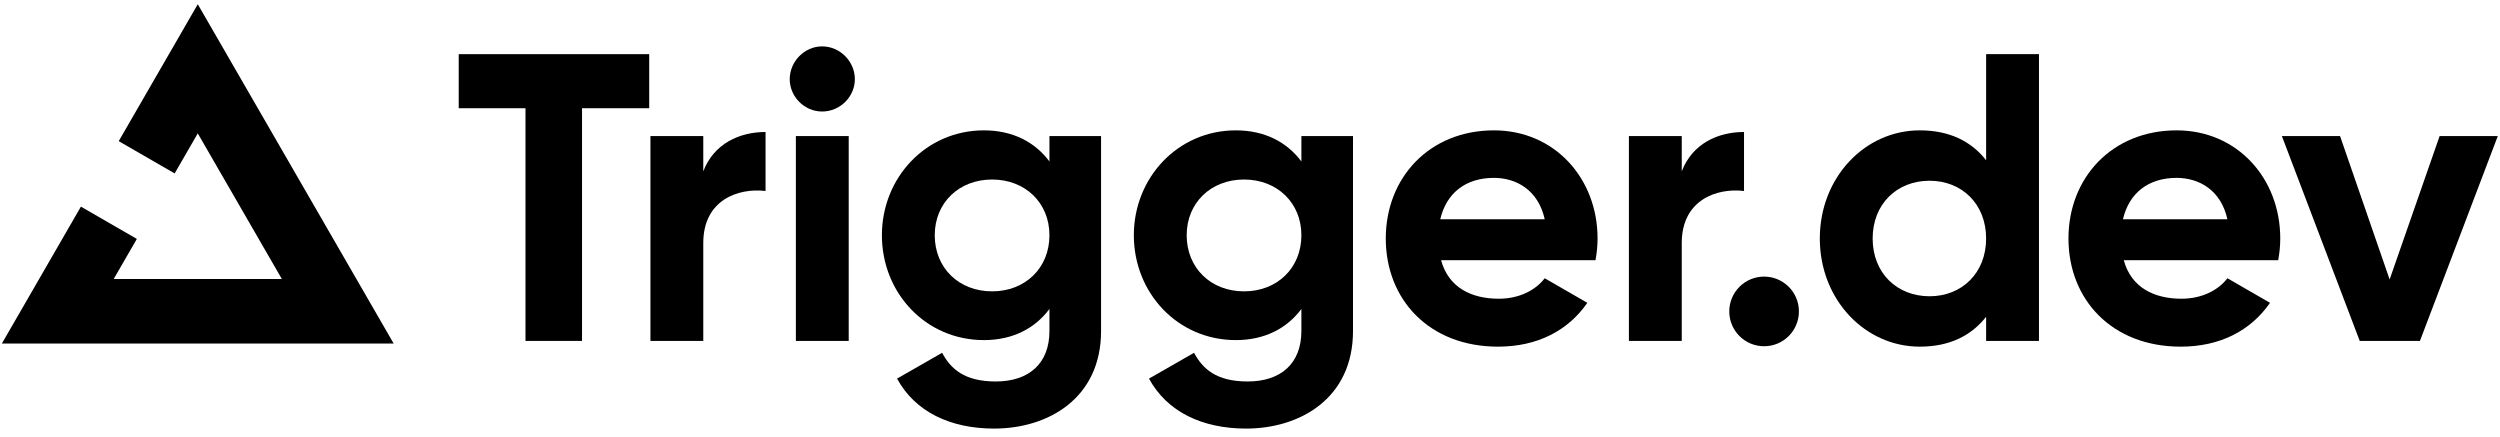
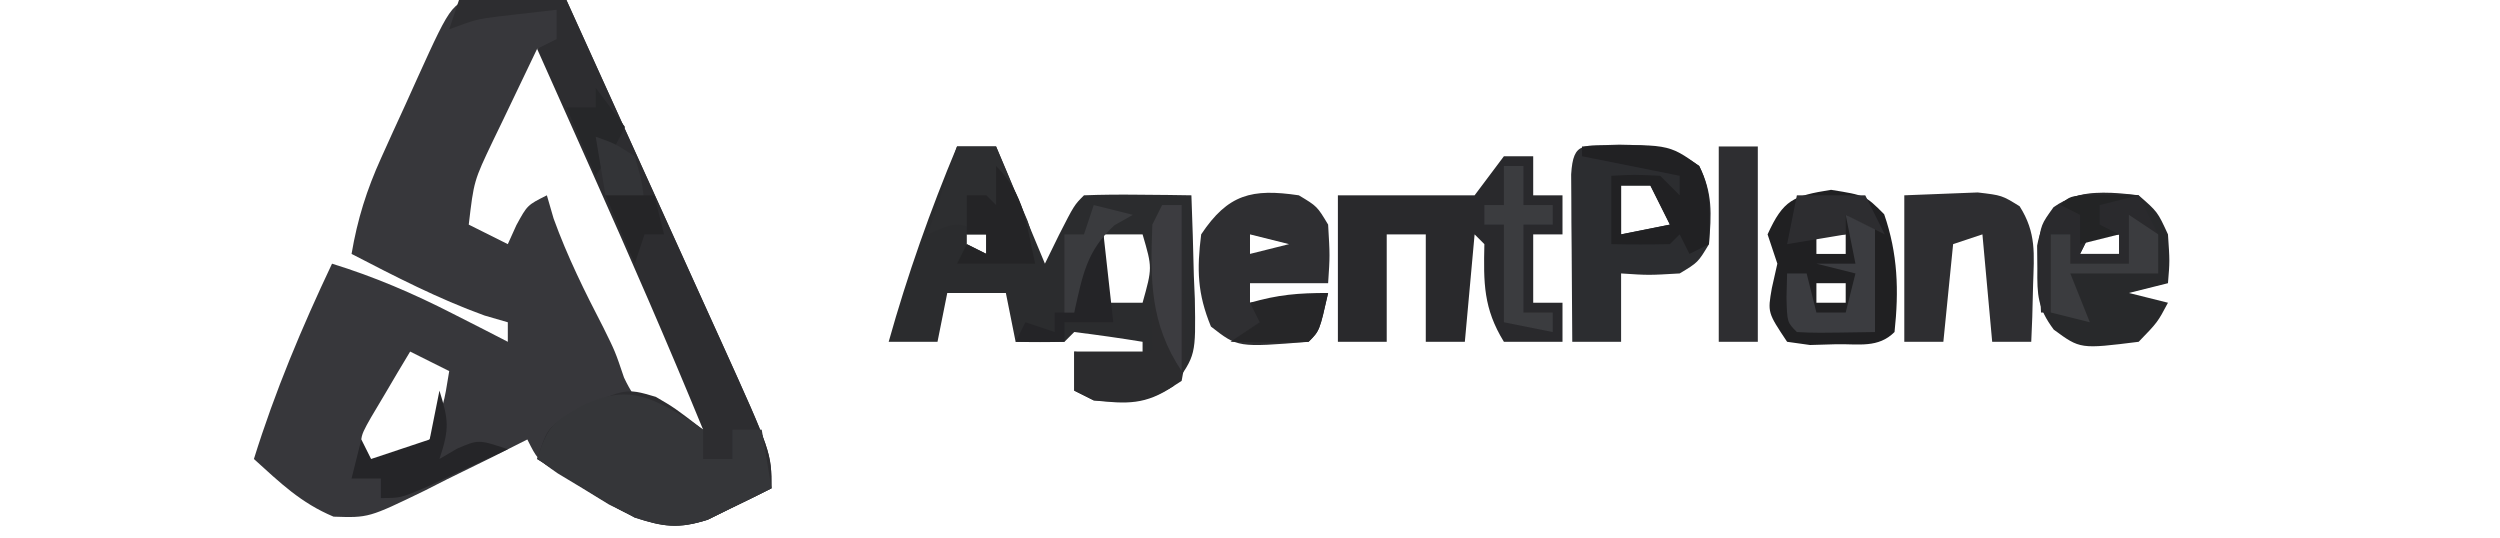
- <svg xmlns="http://www.w3.org/2000/svg" width="751" height="131" fill="none" viewBox="0 0 751 131">
-   <path fill="url(#paint0_linear_228_1439)" d="M195.022 16.27h-59.577 2.354v16.243h20.059v69.898h16.982V32.513h20.182V16.27z" />
-   <path fill="url(#paint1_linear_228_1439)" d="M211.265 51.465V40.88h-15.874v61.53h15.874V73c0-12.921 10.461-16.613 18.706-15.629v-17.72c-7.753 0-15.506 3.445-18.706 11.813z" />
-   <path fill="url(#paint2_linear_228_1439)" d="M246.954 33.498c5.414 0 9.845-4.43 9.845-9.722 0-5.291-4.431-9.845-9.845-9.845-5.292 0-9.722 4.554-9.722 9.845 0 5.292 4.43 9.722 9.722 9.722zm-7.876 68.913h15.875v-61.53h-15.875v61.53z" />
-   <path fill="url(#paint3_linear_228_1439)" d="M315.253 40.881v7.63c-4.307-5.784-10.952-9.352-19.69-9.352-17.474 0-30.641 14.275-30.641 31.503 0 17.351 13.167 31.503 30.641 31.503 8.738 0 15.383-3.569 19.69-9.352v6.645c0 9.722-6.153 15.136-16.121 15.136-9.475 0-13.536-3.815-16.121-8.614l-13.536 7.753c5.414 9.968 15.998 15.013 29.165 15.013 16.244 0 32.119-9.106 32.119-29.288V40.88h-15.506zm-17.228 46.64c-9.968 0-17.229-7.014-17.229-16.86 0-9.72 7.261-16.735 17.229-16.735 9.967 0 17.228 7.014 17.228 16.736 0 9.845-7.261 16.86-17.228 16.86z" />
-   <path fill="url(#paint4_linear_228_1439)" d="M390.936 40.881v7.63c-4.307-5.784-10.953-9.352-19.69-9.352-17.474 0-30.642 14.275-30.642 31.503 0 17.351 13.168 31.503 30.642 31.503 8.737 0 15.383-3.569 19.69-9.352v6.645c0 9.722-6.153 15.136-16.121 15.136-9.476 0-13.537-3.815-16.121-8.614l-13.537 7.753c5.415 9.968 15.998 15.013 29.166 15.013 16.243 0 32.118-9.106 32.118-29.288V40.88h-15.505zm-17.229 46.64c-9.967 0-17.228-7.014-17.228-16.86 0-9.72 7.261-16.735 17.228-16.735 9.968 0 17.229 7.014 17.229 16.736 0 9.845-7.261 16.86-17.229 16.86z" />
-   <path fill="url(#paint5_linear_228_1439)" d="M432.9 78.168h46.394c.369-2.092.615-4.184.615-6.522 0-18.09-12.921-32.487-31.134-32.487-19.321 0-32.488 14.151-32.488 32.487 0 18.336 13.044 32.488 33.718 32.488 11.814 0 21.044-4.8 26.827-13.167l-12.798-7.384c-2.707 3.569-7.63 6.153-13.783 6.153-8.368 0-15.136-3.446-17.351-11.568zm-.246-12.306c1.846-7.875 7.63-12.428 16.121-12.428 6.645 0 13.29 3.568 15.259 12.428h-31.38z" />
-   <path fill="url(#paint6_linear_228_1439)" d="M505.199 51.465V40.88h-15.875v61.53h15.875V73c0-12.921 10.46-16.613 18.705-15.629v-17.72c-7.753 0-15.506 3.445-18.705 11.813z" />
-   <path fill="url(#paint7_linear_228_1439)" d="M529.934 104.011c5.783 0 10.46-4.676 10.46-10.46 0-5.784-4.677-10.46-10.46-10.46a10.451 10.451 0 00-10.46 10.46c0 5.784 4.676 10.46 10.46 10.46z" />
-   <path fill="url(#paint8_linear_228_1439)" d="M596.632 16.27v31.872c-4.43-5.66-10.952-8.983-19.936-8.983-16.49 0-30.026 14.151-30.026 32.487 0 18.336 13.536 32.488 30.026 32.488 8.984 0 15.506-3.323 19.936-8.983v7.26h15.875V16.269h-15.875zM579.65 88.997c-9.845 0-17.106-7.015-17.106-17.352s7.261-17.351 17.106-17.351c9.721 0 16.982 7.014 16.982 17.351s-7.261 17.352-16.982 17.352z" />
-   <path fill="url(#paint9_linear_228_1439)" d="M637.98 78.168h46.394c.369-2.092.615-4.184.615-6.522 0-18.09-12.921-32.487-31.134-32.487-19.321 0-32.488 14.151-32.488 32.487 0 18.336 13.044 32.488 33.718 32.488 11.814 0 21.044-4.8 26.827-13.167l-12.798-7.384c-2.707 3.569-7.63 6.153-13.783 6.153-8.368 0-15.136-3.446-17.351-11.568zm-.246-12.306c1.846-7.875 7.63-12.428 16.121-12.428 6.645 0 13.29 3.568 15.259 12.428h-31.38z" />
-   <path fill="url(#paint10_linear_228_1439)" d="M732.859 40.881l-15.013 43.071-14.89-43.07h-17.475l23.382 61.529h18.089l23.382-61.53h-17.475z" />
-   <path fill="url(#paint11_linear_228_1439)" fillRule="evenodd" d="M35.664 42.4L59.411 1.269l58.853 101.937H.559l23.747-41.133 16.799 9.7-6.948 12.034h50.509L59.41 40.066 52.464 52.1l-16.8-9.7z" clipRule="evenodd" />
-   <defs>
-     <linearGradient id="paint0_linear_228_1439" x1="329.675" x2="329.675" y1="150.096" y2="13.931" gradientUnits="userSpaceOnUse">
-       <stop stopColor="#41FF54" />
-       <stop offset="1" stopColor="#E7FF52" />
-     </linearGradient>
-     <linearGradient id="paint1_linear_228_1439" x1="329.675" x2="329.675" y1="150.096" y2="13.931" gradientUnits="userSpaceOnUse">
-       <stop stopColor="#41FF54" />
-       <stop offset="1" stopColor="#E7FF52" />
-     </linearGradient>
-     <linearGradient id="paint2_linear_228_1439" x1="329.675" x2="329.675" y1="150.096" y2="13.931" gradientUnits="userSpaceOnUse">
-       <stop stopColor="#41FF54" />
-       <stop offset="1" stopColor="#E7FF52" />
-     </linearGradient>
-     <linearGradient id="paint3_linear_228_1439" x1="329.675" x2="329.675" y1="150.096" y2="13.931" gradientUnits="userSpaceOnUse">
-       <stop stopColor="#41FF54" />
-       <stop offset="1" stopColor="#E7FF52" />
-     </linearGradient>
-     <linearGradient id="paint4_linear_228_1439" x1="329.675" x2="329.675" y1="150.096" y2="13.931" gradientUnits="userSpaceOnUse">
-       <stop stopColor="#41FF54" />
-       <stop offset="1" stopColor="#E7FF52" />
-     </linearGradient>
-     <linearGradient id="paint5_linear_228_1439" x1="329.675" x2="329.675" y1="150.096" y2="13.931" gradientUnits="userSpaceOnUse">
-       <stop stopColor="#41FF54" />
-       <stop offset="1" stopColor="#E7FF52" />
-     </linearGradient>
-     <linearGradient id="paint6_linear_228_1439" x1="329.675" x2="329.675" y1="150.096" y2="13.931" gradientUnits="userSpaceOnUse">
-       <stop stopColor="#41FF54" />
-       <stop offset="1" stopColor="#E7FF52" />
-     </linearGradient>
-     <linearGradient id="paint7_linear_228_1439" x1="634.904" x2="651.44" y1="139.733" y2="25.975" gradientUnits="userSpaceOnUse">
-       <stop stopColor="#2563EB" />
-       <stop offset="1" stopColor="#A855F7" />
-     </linearGradient>
-     <linearGradient id="paint8_linear_228_1439" x1="634.904" x2="651.44" y1="139.733" y2="25.975" gradientUnits="userSpaceOnUse">
-       <stop stopColor="#2563EB" />
-       <stop offset="1" stopColor="#A855F7" />
-     </linearGradient>
-     <linearGradient id="paint9_linear_228_1439" x1="634.904" x2="651.44" y1="139.733" y2="25.975" gradientUnits="userSpaceOnUse">
-       <stop stopColor="#2563EB" />
-       <stop offset="1" stopColor="#A855F7" />
-     </linearGradient>
-     <linearGradient id="paint10_linear_228_1439" x1="634.904" x2="651.44" y1="139.733" y2="25.975" gradientUnits="userSpaceOnUse">
-       <stop stopColor="#2563EB" />
-       <stop offset="1" stopColor="#A855F7" />
-     </linearGradient>
-     <linearGradient id="paint11_linear_228_1439" x1="95.859" x2="94.76" y1="103.206" y2="31.241" gradientUnits="userSpaceOnUse">
-       <stop stopColor="#41FF54" />
-       <stop offset="1" stopColor="#E7FF52" />
-     </linearGradient>
-   </defs>
+ <svg xmlns="http://www.w3.org/2000/svg" version="1.1" width="256" height="55">
+   <path d="M0 0 C1.514 0.017 1.514 0.017 3.059 0.035 C4.071 0.044 5.082 0.053 6.125 0.062 C7.299 0.08 7.299 0.08 8.496 0.098 C11.167 5.987 13.836 11.877 16.504 17.767 C17.411 19.77 18.319 21.773 19.228 23.776 C20.534 26.658 21.84 29.54 23.145 32.422 C23.752 33.761 23.752 33.761 24.373 35.128 C29.496 46.453 29.496 46.453 29.496 50.098 C28.109 50.802 26.711 51.485 25.309 52.16 C24.531 52.543 23.754 52.926 22.953 53.32 C18.982 54.577 16.491 53.602 12.855 51.758 C11.994 51.231 11.133 50.703 10.246 50.16 C9.375 49.636 8.503 49.111 7.605 48.57 C5.496 47.098 5.496 47.098 4.496 45.098 C3.327 45.687 2.158 46.276 0.953 46.883 C-0.595 47.643 -2.143 48.402 -3.691 49.16 C-4.46 49.55 -5.229 49.94 -6.021 50.342 C-11.755 53.122 -11.755 53.122 -15.348 53.004 C-18.712 51.59 -20.808 49.543 -23.504 47.098 C-21.342 40.158 -18.61 33.666 -15.504 27.098 C-11.144 28.446 -7.19 30.147 -3.129 32.223 C-2.069 32.761 -1.01 33.3 0.082 33.855 C0.879 34.265 1.675 34.675 2.496 35.098 C2.496 34.438 2.496 33.778 2.496 33.098 C1.712 32.871 0.929 32.644 0.121 32.41 C-4.627 30.691 -9.025 28.417 -13.504 26.098 C-12.902 22.552 -11.957 19.541 -10.473 16.27 C-10.074 15.388 -9.676 14.506 -9.266 13.598 C-8.849 12.69 -8.433 11.783 -8.004 10.848 C-7.588 9.925 -7.171 9.002 -6.742 8.051 C-3.139 0.122 -3.139 0.122 0 0 Z M5.496 5.098 C4.322 7.532 3.157 9.97 1.996 12.41 C1.662 13.1 1.328 13.791 0.984 14.502 C-0.977 18.618 -0.977 18.618 -1.504 23.098 C0.476 24.088 0.476 24.088 2.496 25.098 C2.785 24.458 3.074 23.819 3.371 23.16 C4.496 21.098 4.496 21.098 6.496 20.098 C6.836 21.273 6.836 21.273 7.184 22.473 C8.598 26.379 10.369 29.949 12.277 33.633 C13.496 36.098 13.496 36.098 14.395 38.762 C15.734 41.602 16.784 42.175 19.621 43.41 C20.305 43.708 20.99 44.006 21.695 44.313 C22.289 44.572 22.884 44.831 23.496 45.098 C20.882 36.4 17.082 28.273 13.309 20.035 C12.647 18.583 11.987 17.13 11.326 15.678 C9.721 12.149 8.11 8.623 6.496 5.098 C6.166 5.098 5.836 5.098 5.496 5.098 Z M-7.504 36.098 C-8.37 37.528 -9.222 38.967 -10.066 40.41 C-10.542 41.211 -11.018 42.011 -11.508 42.836 C-12.847 45.189 -12.847 45.189 -11.504 48.098 C-8.488 47.092 -8.488 47.092 -5.504 45.098 C-4.054 41.528 -4.054 41.528 -3.504 38.098 C-4.824 37.438 -6.144 36.778 -7.504 36.098 Z " fill="#37373B" transform="translate(49.50391,-0.09765625)" />
+   <path d="M0 0 C1.32 0 2.64 0 4 0 C5.65 3.96 7.3 7.92 9 12 C9.474 11.031 9.949 10.061 10.438 9.062 C12 6 12 6 13 5 C14.853 4.928 16.708 4.916 18.562 4.938 C19.574 4.947 20.586 4.956 21.629 4.965 C22.803 4.982 22.803 4.982 24 5 C24.108 7.751 24.187 10.498 24.25 13.25 C24.3 14.416 24.3 14.416 24.352 15.605 C24.45 21.375 24.45 21.375 22.18 24.527 C19.295 26.476 17.413 26.371 14 26 C13.34 25.67 12.68 25.34 12 25 C12 23.68 12 22.36 12 21 C14.31 21.33 16.62 21.66 19 22 C19 21.34 19 20.68 19 20 C16.674 19.619 14.339 19.287 12 19 C11.67 19.33 11.34 19.66 11 20 C9.334 20.041 7.666 20.043 6 20 C5.67 18.35 5.34 16.7 5 15 C3.02 15 1.04 15 -1 15 C-1.33 16.65 -1.66 18.3 -2 20 C-3.65 20 -5.3 20 -7 20 C-5.074 13.144 -2.753 6.567 0 0 Z M1 9 C1 9.66 1 10.32 1 11 C1.66 11 2.32 11 3 11 C3 10.34 3 9.68 3 9 C2.34 9 1.68 9 1 9 Z M15 9 C15 11.31 15 13.62 15 16 C16.32 16 17.64 16 19 16 C20.002 12.417 20.002 12.417 19 9 C17.68 9 16.36 9 15 9 Z " fill="#2B2C2E" transform="translate(98,15)" />
+   <path d="M0 0 C3.63 0 7.26 0 11 0 C13.671 5.889 16.34 11.779 19.008 17.67 C19.915 19.673 20.823 21.676 21.731 23.678 C23.038 26.56 24.343 29.442 25.648 32.324 C26.256 33.664 26.256 33.664 26.877 35.03 C32 46.355 32 46.355 32 50 C30.613 50.704 29.215 51.388 27.812 52.062 C27.035 52.445 26.258 52.828 25.457 53.223 C22.448 54.175 20.993 53.961 18 53 C15.324 51.59 15.324 51.59 12.688 49.938 C11.804 49.39 10.921 48.842 10.012 48.277 C9.016 47.645 9.016 47.645 8 47 C9 44 9 44 10.82 42.691 C16.949 39.689 16.949 39.689 20.152 40.637 C22.062 41.75 22.062 41.75 25 44 C21.38 35.181 17.576 26.454 13.688 17.75 C13.132 16.504 12.577 15.258 12.021 14.012 C10.682 11.007 9.342 8.003 8 5 C8.66 4.67 9.32 4.34 10 4 C10 3.01 10 2.02 10 1 C8.742 1.144 7.484 1.289 6.188 1.438 C5.126 1.559 5.126 1.559 4.043 1.684 C1.806 1.972 1.806 1.972 -1 3 C-0.67 2.01 -0.34 1.02 0 0 Z " fill="#2D2D30" transform="translate(47,0)" />
+   <path d="M0 0 C0.99 0 1.98 0 3 0 C3 1.32 3 2.64 3 4 C3.99 4 4.98 4 6 4 C6 5.32 6 6.64 6 8 C5.01 8 4.02 8 3 8 C3 10.31 3 12.62 3 15 C3.99 15 4.98 15 6 15 C6 16.32 6 17.64 6 19 C4.02 19 2.04 19 0 19 C-2.105 15.579 -2.088 12.957 -2 9 C-2.33 8.67 -2.66 8.34 -3 8 C-3.33 11.63 -3.66 15.26 -4 19 C-5.32 19 -6.64 19 -8 19 C-8 15.37 -8 11.74 -8 8 C-9.32 8 -10.64 8 -12 8 C-12 11.63 -12 15.26 -12 19 C-13.65 19 -15.3 19 -17 19 C-17 14.05 -17 9.1 -17 4 C-12.333 4 -7.667 4 -3 4 C-2.505 3.34 -2.01 2.68 -1.5 2 C-1.005 1.34 -0.51 0.68 0 0 Z " fill="#29292C" transform="translate(154,16)" />
+   <path d="M0 0 C0.485 0.335 0.969 0.67 1.469 1.016 C1.469 2.006 1.469 2.996 1.469 4.016 C2.459 4.016 3.449 4.016 4.469 4.016 C4.469 3.026 4.469 2.036 4.469 1.016 C5.459 1.016 6.449 1.016 7.469 1.016 C7.799 2.996 8.129 4.976 8.469 7.016 C7.081 7.72 5.683 8.403 4.281 9.078 C3.504 9.461 2.727 9.844 1.926 10.238 C-1.083 11.19 -2.539 10.976 -5.531 10.016 C-8.207 8.605 -8.207 8.605 -10.844 6.953 C-11.727 6.405 -12.61 5.857 -13.52 5.293 C-14.515 4.661 -14.515 4.661 -15.531 4.016 C-14.408 0.646 -13.936 0.256 -10.969 -1.422 C-6.452 -3.603 -4.122 -2.505 0 0 Z " fill="#353639" transform="translate(70.53125,42.98438)" />
+   <path d="M0 0 C3.211 0.04 5.508 0.259 8.188 2.188 C9.587 4.986 9.44 7.092 9.188 10.188 C8.062 12.062 8.062 12.062 6.188 13.188 C3 13.375 3 13.375 0.188 13.188 C0.188 15.498 0.188 17.808 0.188 20.188 C-1.462 20.188 -3.112 20.188 -4.812 20.188 C-4.841 17.042 -4.859 13.896 -4.875 10.75 C-4.883 9.852 -4.892 8.954 -4.9 8.029 C-4.904 7.175 -4.907 6.321 -4.91 5.441 C-4.918 4.255 -4.918 4.255 -4.926 3.045 C-4.711 -0.472 -3.67 0.181 0 0 Z M0.188 4.188 C0.188 5.838 0.188 7.487 0.188 9.188 C1.837 8.857 3.487 8.527 5.188 8.188 C4.527 6.867 3.868 5.548 3.188 4.188 C2.197 4.188 1.208 4.188 0.188 4.188 Z " fill="#2C2D30" transform="translate(165.8125,14.8125)" />
+   <path d="M0 0 C3.5 0.562 3.5 0.562 5.438 2.5 C6.842 6.549 6.957 10.311 6.5 14.562 C4.833 16.229 2.844 15.773 0.562 15.812 C-0.333 15.838 -1.229 15.864 -2.152 15.891 C-2.927 15.782 -3.702 15.674 -4.5 15.562 C-6.5 12.562 -6.5 12.562 -6.062 10.062 C-5.877 9.238 -5.691 8.412 -5.5 7.562 C-5.83 6.572 -6.16 5.582 -6.5 4.562 C-4.879 1.016 -3.893 0.626 0 0 Z M-1.5 4.562 C-1.5 5.223 -1.5 5.883 -1.5 6.562 C-0.51 6.562 0.48 6.562 1.5 6.562 C1.5 5.902 1.5 5.242 1.5 4.562 C0.51 4.562 -0.48 4.562 -1.5 4.562 Z M-1.5 9.562 C-1.5 10.223 -1.5 10.883 -1.5 11.562 C-0.51 11.562 0.48 11.562 1.5 11.562 C1.5 10.902 1.5 10.242 1.5 9.562 C0.51 9.562 -0.48 9.562 -1.5 9.562 Z " fill="#202022" transform="translate(187.5,19.4375)" />
+   <path d="M0 0 C1.875 1.125 1.875 1.125 3 3 C3.188 6.188 3.188 6.188 3 9 C0.36 9 -2.28 9 -5 9 C-5 9.66 -5 10.32 -5 11 C-2.36 10.67 0.28 10.34 3 10 C2.125 13.875 2.125 13.875 1 15 C-6.251 15.585 -6.251 15.585 -9 13.438 C-10.389 10.052 -10.453 7.625 -10 4 C-7.257 -0.114 -4.814 -0.717 0 0 Z M-5 4 C-5 4.66 -5 5.32 -5 6 C-3.68 5.67 -2.36 5.34 -1 5 C-2.32 4.67 -3.64 4.34 -5 4 Z " fill="#2F2F32" transform="translate(133,20)" />
+   <path d="M0 0 C1.938 1.688 1.938 1.688 3 4 C3.188 6.75 3.188 6.75 3 9 C1.68 9.33 0.36 9.66 -1 10 C0.32 10.33 1.64 10.66 3 11 C1.938 13 1.938 13 0 15 C-5.983 15.748 -5.983 15.748 -8.695 13.754 C-10.345 11.536 -10.402 10.243 -10.375 7.5 C-10.383 6.727 -10.39 5.953 -10.398 5.156 C-9.337 -0.589 -5.097 -0.637 0 0 Z M-5 4 C-5.33 4.66 -5.66 5.32 -6 6 C-4.68 6 -3.36 6 -2 6 C-2 5.34 -2 4.68 -2 4 C-2.99 4 -3.98 4 -5 4 Z " fill="#28292B" transform="translate(219,20)" />
+   <path d="M0 0 C1.588 -0.062 3.176 -0.124 4.812 -0.188 C6.152 -0.24 6.152 -0.24 7.52 -0.293 C10 0 10 0 11.812 1.125 C13.537 3.847 13.29 6.001 13.188 9.188 C13.16 10.274 13.133 11.361 13.105 12.48 C13.071 13.312 13.036 14.143 13 15 C11.68 15 10.36 15 9 15 C8.67 11.37 8.34 7.74 8 4 C7.01 4.33 6.02 4.66 5 5 C4.67 8.3 4.34 11.6 4 15 C2.68 15 1.36 15 0 15 C0 10.05 0 5.1 0 0 Z " fill="#2E2E31" transform="translate(195,20)" />
+   <path d="M0 0 C1.32 0 2.64 0 4 0 C4 6.6 4 13.2 4 20 C2.68 20 1.36 20 0 20 C0 13.4 0 6.8 0 0 Z " fill="#2E2E31" transform="translate(176,15)" />
+   <path d="M0 0 C0.66 0 1.32 0 2 0 C2.081 2.959 2.14 5.916 2.188 8.875 C2.225 10.138 2.225 10.138 2.264 11.426 C2.278 12.634 2.278 12.634 2.293 13.867 C2.317 14.983 2.317 14.983 2.341 16.121 C2.228 16.741 2.116 17.361 2 18 C-1.457 20.304 -2.949 20.259 -7 20 C-7.66 19.67 -8.32 19.34 -9 19 C-9 17.68 -9 16.36 -9 15 C-6.36 15 -3.72 15 -1 15 C-1.012 14.085 -1.023 13.17 -1.035 12.227 C-1.044 11.038 -1.053 9.85 -1.062 8.625 C-1.074 7.442 -1.086 6.258 -1.098 5.039 C-1 2 -1 2 0 0 Z " fill="#2C2C2E" transform="translate(119,21)" />
+   <path d="M0 0 C1.32 0 2.64 0 4 0 C4.697 1.621 5.382 3.247 6.062 4.875 C6.445 5.78 6.828 6.685 7.223 7.617 C8 10 8 10 7 12 C4.667 12 2.333 12 0 12 C0.33 11.34 0.66 10.68 1 10 C1.66 10.33 2.32 10.66 3 11 C3 10.34 3 9.68 3 9 C0 7.667 0 7.667 -3 9 C-2.01 6.03 -1.02 3.06 0 0 Z " fill="#2D2E30" transform="translate(98,15)" />
+   <path d="M0 0 C8.814 -0.294 8.814 -0.294 12 2 C13.354 4.709 13.065 7.009 13 10 C12.01 10.495 12.01 10.495 11 11 C10.67 10.34 10.34 9.68 10 9 C9.67 9.33 9.34 9.66 9 10 C7 10.041 5 10.043 3 10 C3 7.69 3 5.38 3 3 C5.375 2.875 5.375 2.875 8 3 C8.66 3.66 9.32 4.32 10 5 C10 4.34 10 3.68 10 3 C6.7 2.34 3.4 1.68 0 1 C0 0.67 0 0.34 0 0 Z M4 4 C4 5.65 4 7.3 4 9 C5.65 8.67 7.3 8.34 9 8 C8.34 6.68 7.68 5.36 7 4 C6.01 4 5.02 4 4 4 Z " fill="#212123" transform="translate(162,15)" />
+   <path d="M0 0 C0.66 1.32 1.32 2.64 2 4 C1.34 3.67 0.68 3.34 0 3 C-0.33 4.32 -0.66 5.64 -1 7 C-2.98 7 -4.96 7 -7 7 C-7 6.01 -7 5.02 -7 4 C-7.66 4 -8.32 4 -9 4 C-9 6.64 -9 9.28 -9 12 C-9.33 12 -9.66 12 -10 12 C-10.081 10.563 -10.139 9.126 -10.188 7.688 C-10.222 6.887 -10.257 6.086 -10.293 5.262 C-10 3 -10 3 -8.719 1.219 C-5.968 -0.732 -3.259 -0.184 0 0 Z M-5 4 C-5.33 4.66 -5.66 5.32 -6 6 C-4.68 6 -3.36 6 -2 6 C-2 5.34 -2 4.68 -2 4 C-2.99 4 -3.98 4 -5 4 Z " fill="#2A2A2D" transform="translate(219,20)" />
+   <path d="M0 0 C0.66 0 1.32 0 2 0 C2 1.32 2 2.64 2 4 C2.99 4 3.98 4 5 4 C5 4.66 5 5.32 5 6 C4.01 6 3.02 6 2 6 C2 8.97 2 11.94 2 15 C2.99 15 3.98 15 5 15 C5 15.66 5 16.32 5 17 C3.35 16.67 1.7 16.34 0 16 C0 12.7 0 9.4 0 6 C-0.66 6 -1.32 6 -2 6 C-2 5.34 -2 4.68 -2 4 C-1.34 4 -0.68 4 0 4 C0 2.68 0 1.36 0 0 Z " fill="#3B3C3F" transform="translate(154,17)" />
+   <path d="M0 0 C0.99 0.33 1.98 0.66 3 1 C3 4.63 3 8.26 3 12 C-3.152 12.098 -3.152 12.098 -5 12 C-6 11 -6 11 -6.062 8.438 C-6.042 7.633 -6.021 6.829 -6 6 C-5.34 6 -4.68 6 -4 6 C-3.67 7.32 -3.34 8.64 -3 10 C-2.01 10 -1.02 10 0 10 C0.33 8.68 0.66 7.36 1 6 C-0.32 5.67 -1.64 5.34 -3 5 C-1.68 5 -0.36 5 1 5 C0.67 3.35 0.34 1.7 0 0 Z " fill="#3B3C40" transform="translate(189,22)" />
+   <path d="M0 0 C0.934 3.01 1.044 3.867 0 7 C0.598 6.649 1.196 6.299 1.812 5.938 C4 5 4 5 7 6 C5.21 6.838 3.418 7.67 1.625 8.5 C0.627 8.964 -0.37 9.428 -1.398 9.906 C-4 11 -4 11 -6 11 C-6 10.34 -6 9.68 -6 9 C-6.99 9 -7.98 9 -9 9 C-8.67 7.68 -8.34 6.36 -8 5 C-7.67 5.66 -7.34 6.32 -7 7 C-5.02 6.34 -3.04 5.68 -1 5 C-0.67 3.35 -0.34 1.7 0 0 Z " fill="#252528" transform="translate(45,40)" />
+   <path d="M0 0 C0.99 0.66 1.98 1.32 3 2 C3 3.32 3 4.64 3 6 C0.03 6 -2.94 6 -6 6 C-5.34 7.65 -4.68 9.3 -4 11 C-5.32 10.67 -6.64 10.34 -8 10 C-8 7.36 -8 4.72 -8 2 C-7.34 2 -6.68 2 -6 2 C-6 2.99 -6 3.98 -6 5 C-4.02 5 -2.04 5 0 5 C0 3.35 0 1.7 0 0 Z " fill="#3B3C3F" transform="translate(218,22)" />
+   <path d="M0 0 C2.952 2.952 3.087 5.955 4 10 C1.333 10 -1.333 10 -4 10 C-3.67 9.34 -3.34 8.68 -3 8 C-2.34 8.33 -1.68 8.66 -1 9 C-1 8.34 -1 7.68 -1 7 C-1.66 7 -2.32 7 -3 7 C-3 5.68 -3 4.36 -3 3 C-2.34 3 -1.68 3 -1 3 C-0.67 3.33 -0.34 3.66 0 4 C0 2.68 0 1.36 0 0 Z " fill="#242426" transform="translate(102,17)" />
+   <path d="M0 0 C0.66 0 1.32 0 2 0 C2 5.61 2 11.22 2 17 C-1.224 12.164 -1.217 7.74 -1 2 C-0.67 1.34 -0.34 0.68 0 0 Z " fill="#3C3C40" transform="translate(119,21)" />
+   <path d="M0 0 C2.31 0 4.62 0 7 0 C7.66 1.32 8.32 2.64 9 4 C7.68 3.34 6.36 2.68 5 2 C5 2.66 5 3.32 5 4 C3.02 4.33 1.04 4.66 -1 5 C-0.67 3.35 -0.34 1.7 0 0 Z " fill="#2D2D30" transform="translate(184,20)" />
+   <path d="M0 0 C-0.875 3.875 -0.875 3.875 -2 5 C-4.671 5.141 -7.324 5.042 -10 5 C-9.01 4.34 -8.02 3.68 -7 3 C-7.33 2.34 -7.66 1.68 -8 1 C-5.108 0.174 -3.113 0 0 0 Z " fill="#262628" transform="translate(136,30)" />
+   <path d="M0 0 C0.33 0 0.66 0 1 0 C1.33 2.97 1.66 5.94 2 9 C0.35 9 -1.3 9 -3 9 C-3 9.66 -3 10.32 -3 11 C-4.65 11 -6.3 11 -8 11 C-7.67 10.34 -7.34 9.68 -7 9 C-6.01 9.33 -5.02 9.66 -4 10 C-4 9.34 -4 8.68 -4 8 C-3.34 8 -2.68 8 -2 8 C-1.856 6.866 -1.711 5.731 -1.562 4.562 C-1 1 -1 1 0 0 Z " fill="#242427" transform="translate(112,24)" />
+   <path d="M0 0 C1.32 0.33 2.64 0.66 4 1 C3.381 1.351 2.763 1.701 2.125 2.062 C-0.756 4.689 -1.155 7.266 -2 11 C-2.33 11 -2.66 11 -3 11 C-3 8.36 -3 5.72 -3 3 C-2.34 3 -1.68 3 -1 3 C-0.67 2.01 -0.34 1.02 0 0 Z " fill="#3A3B3E" transform="translate(112,21)" />
+   <path d="M0 0 C0.99 1.32 1.98 2.64 3 4 C2 6 2 6 0 9 C-0.99 6.69 -1.98 4.38 -3 2 C-2.01 2 -1.02 2 0 2 C0 1.34 0 0.68 0 0 Z " fill="#262729" transform="translate(61,9)" />
+   <path d="M0 0 C1.938 0.688 1.938 0.688 4 2 C4.75 4.625 4.75 4.625 5 7 C3.68 6.67 2.36 6.34 1 6 C0.67 4.02 0.34 2.04 0 0 Z " fill="#333437" transform="translate(61,14)" />
+   <path d="M0 0 C1.134 0.021 2.269 0.041 3.438 0.062 C2.118 0.393 0.797 0.723 -0.562 1.062 C-0.562 1.722 -0.562 2.382 -0.562 3.062 C0.098 3.393 0.757 3.723 1.438 4.062 C0.117 4.393 -1.202 4.723 -2.562 5.062 C-2.562 4.072 -2.562 3.083 -2.562 2.062 C-3.223 1.732 -3.882 1.403 -4.562 1.062 C-3.562 0.062 -3.562 0.062 0 0 Z " fill="#232425" transform="translate(215.5625,19.9375)" />
+   <path d="M0 0 C1.65 0 3.3 0 5 0 C5.33 1.32 5.66 2.64 6 4 C5.34 4 4.68 4 4 4 C3.67 4.99 3.34 5.98 3 7 C2.01 4.69 1.02 2.38 0 0 Z " fill="#252527" transform="translate(62,20)" />
</svg>
